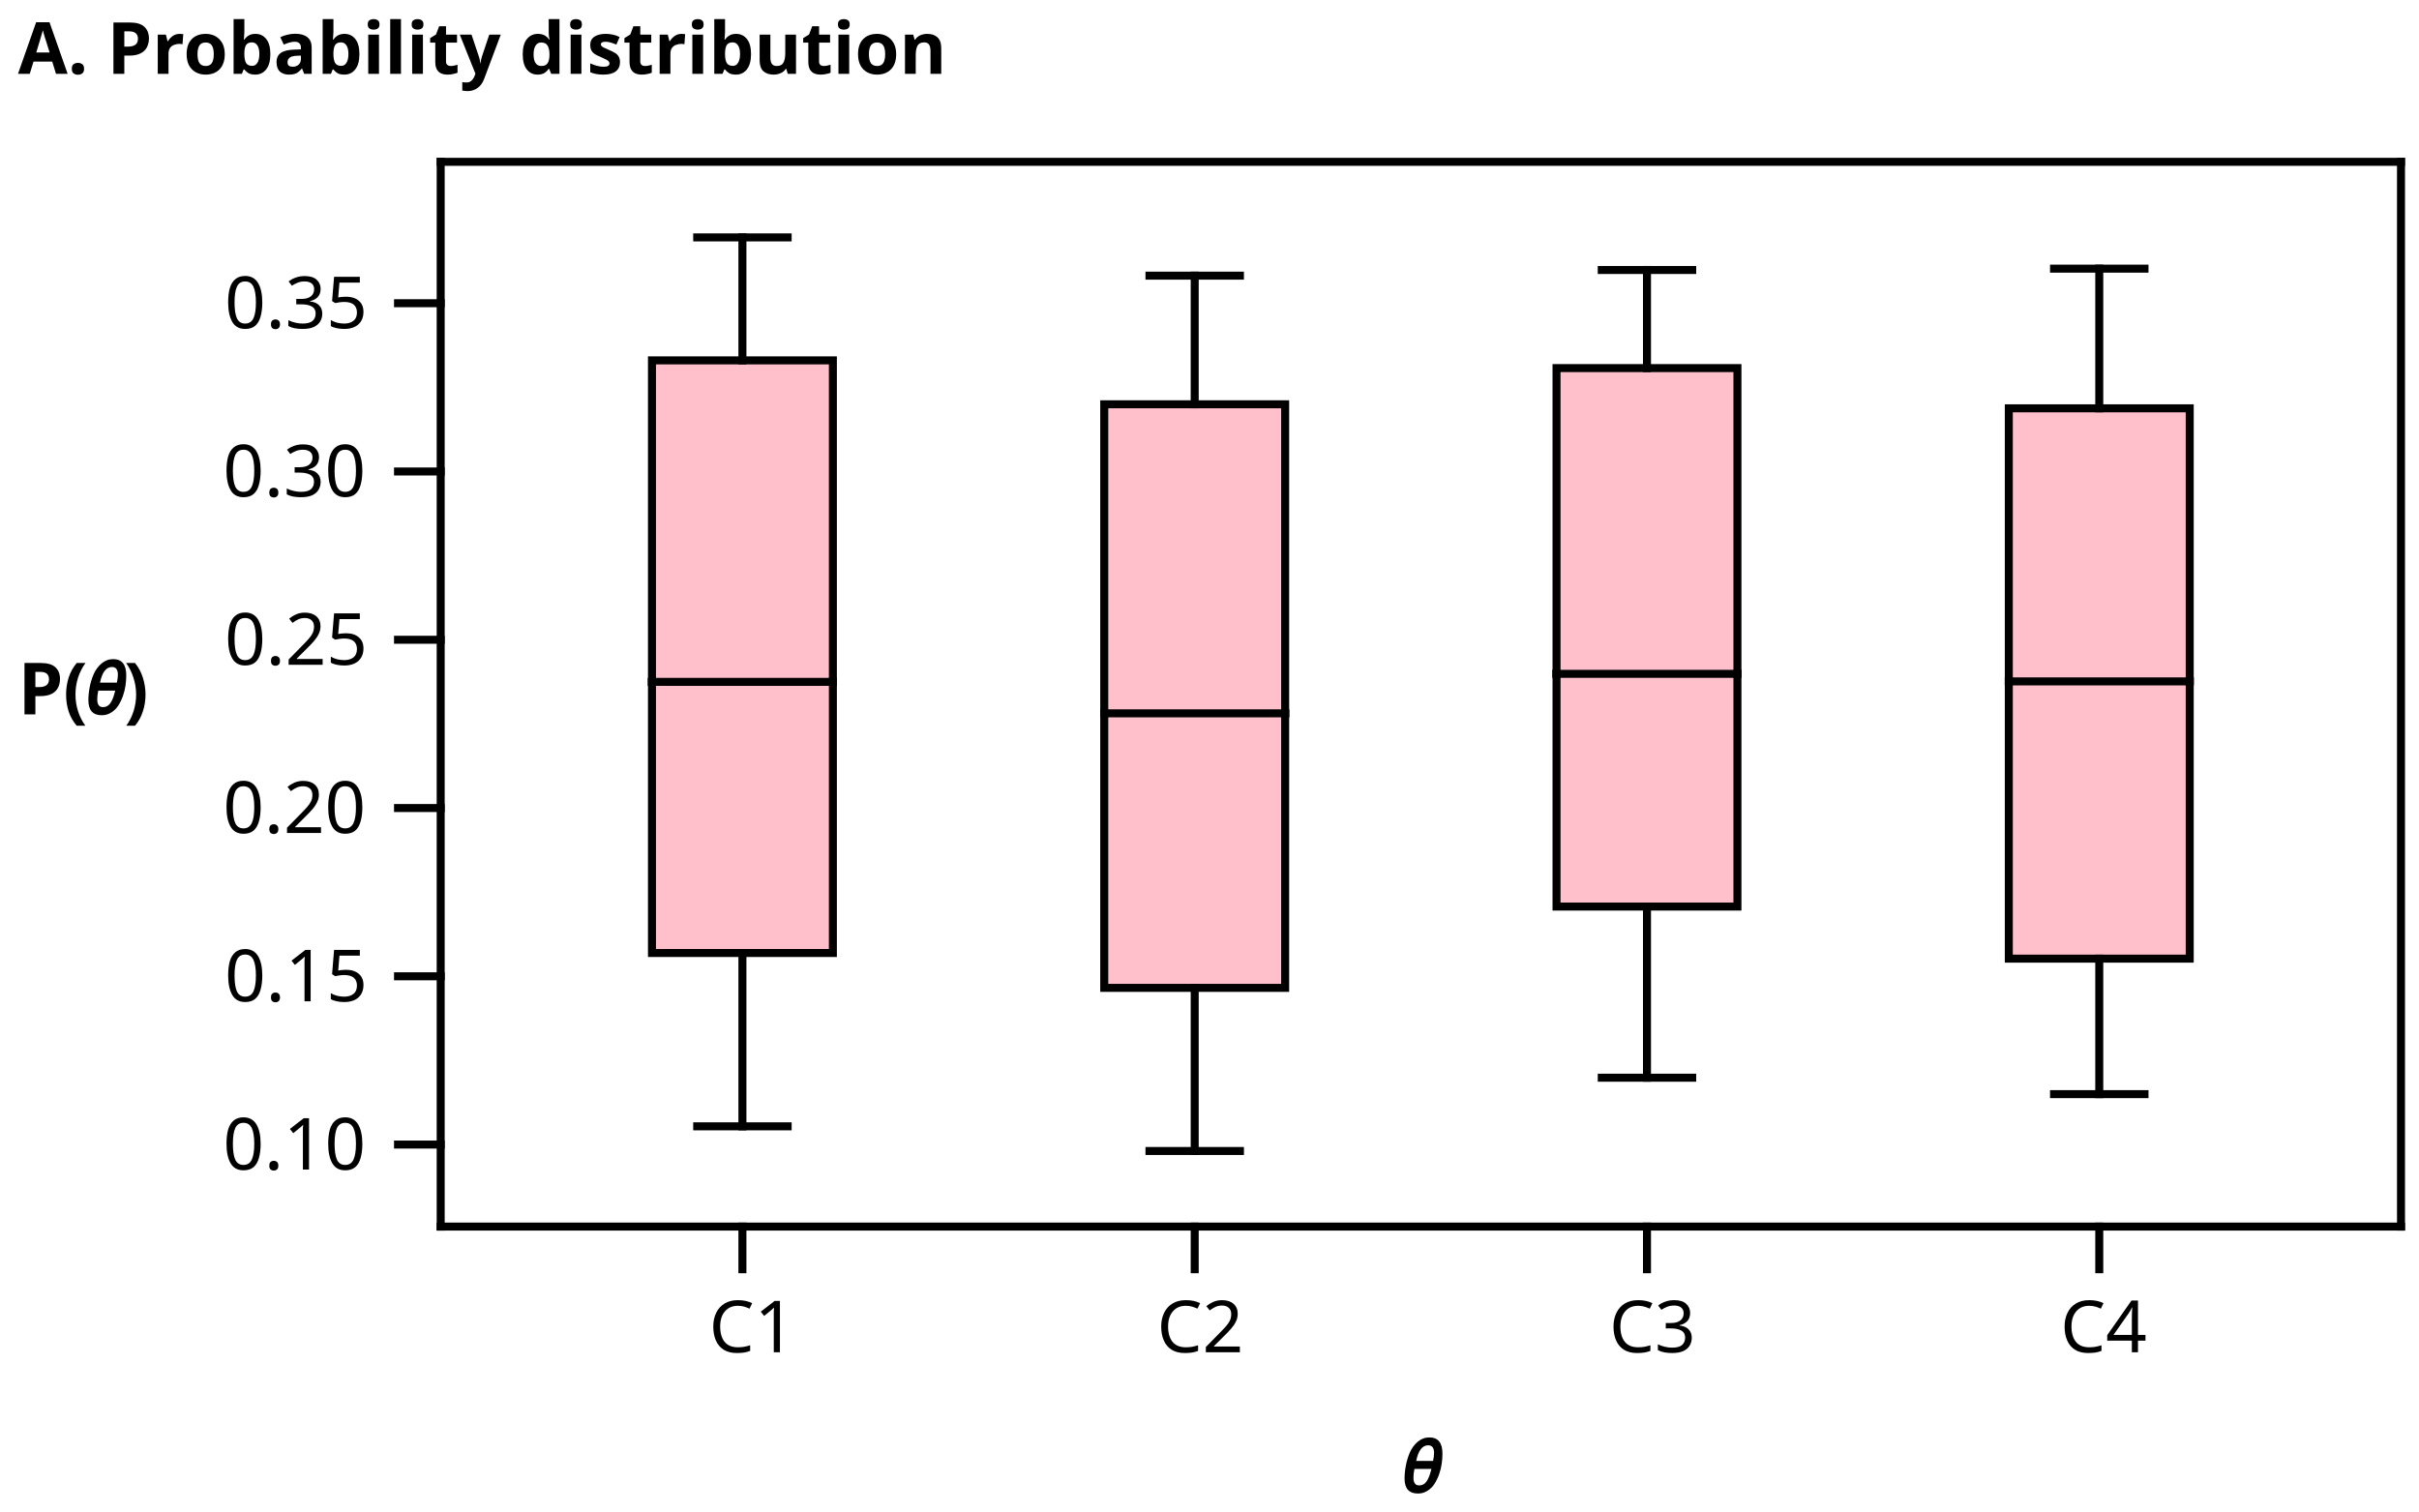
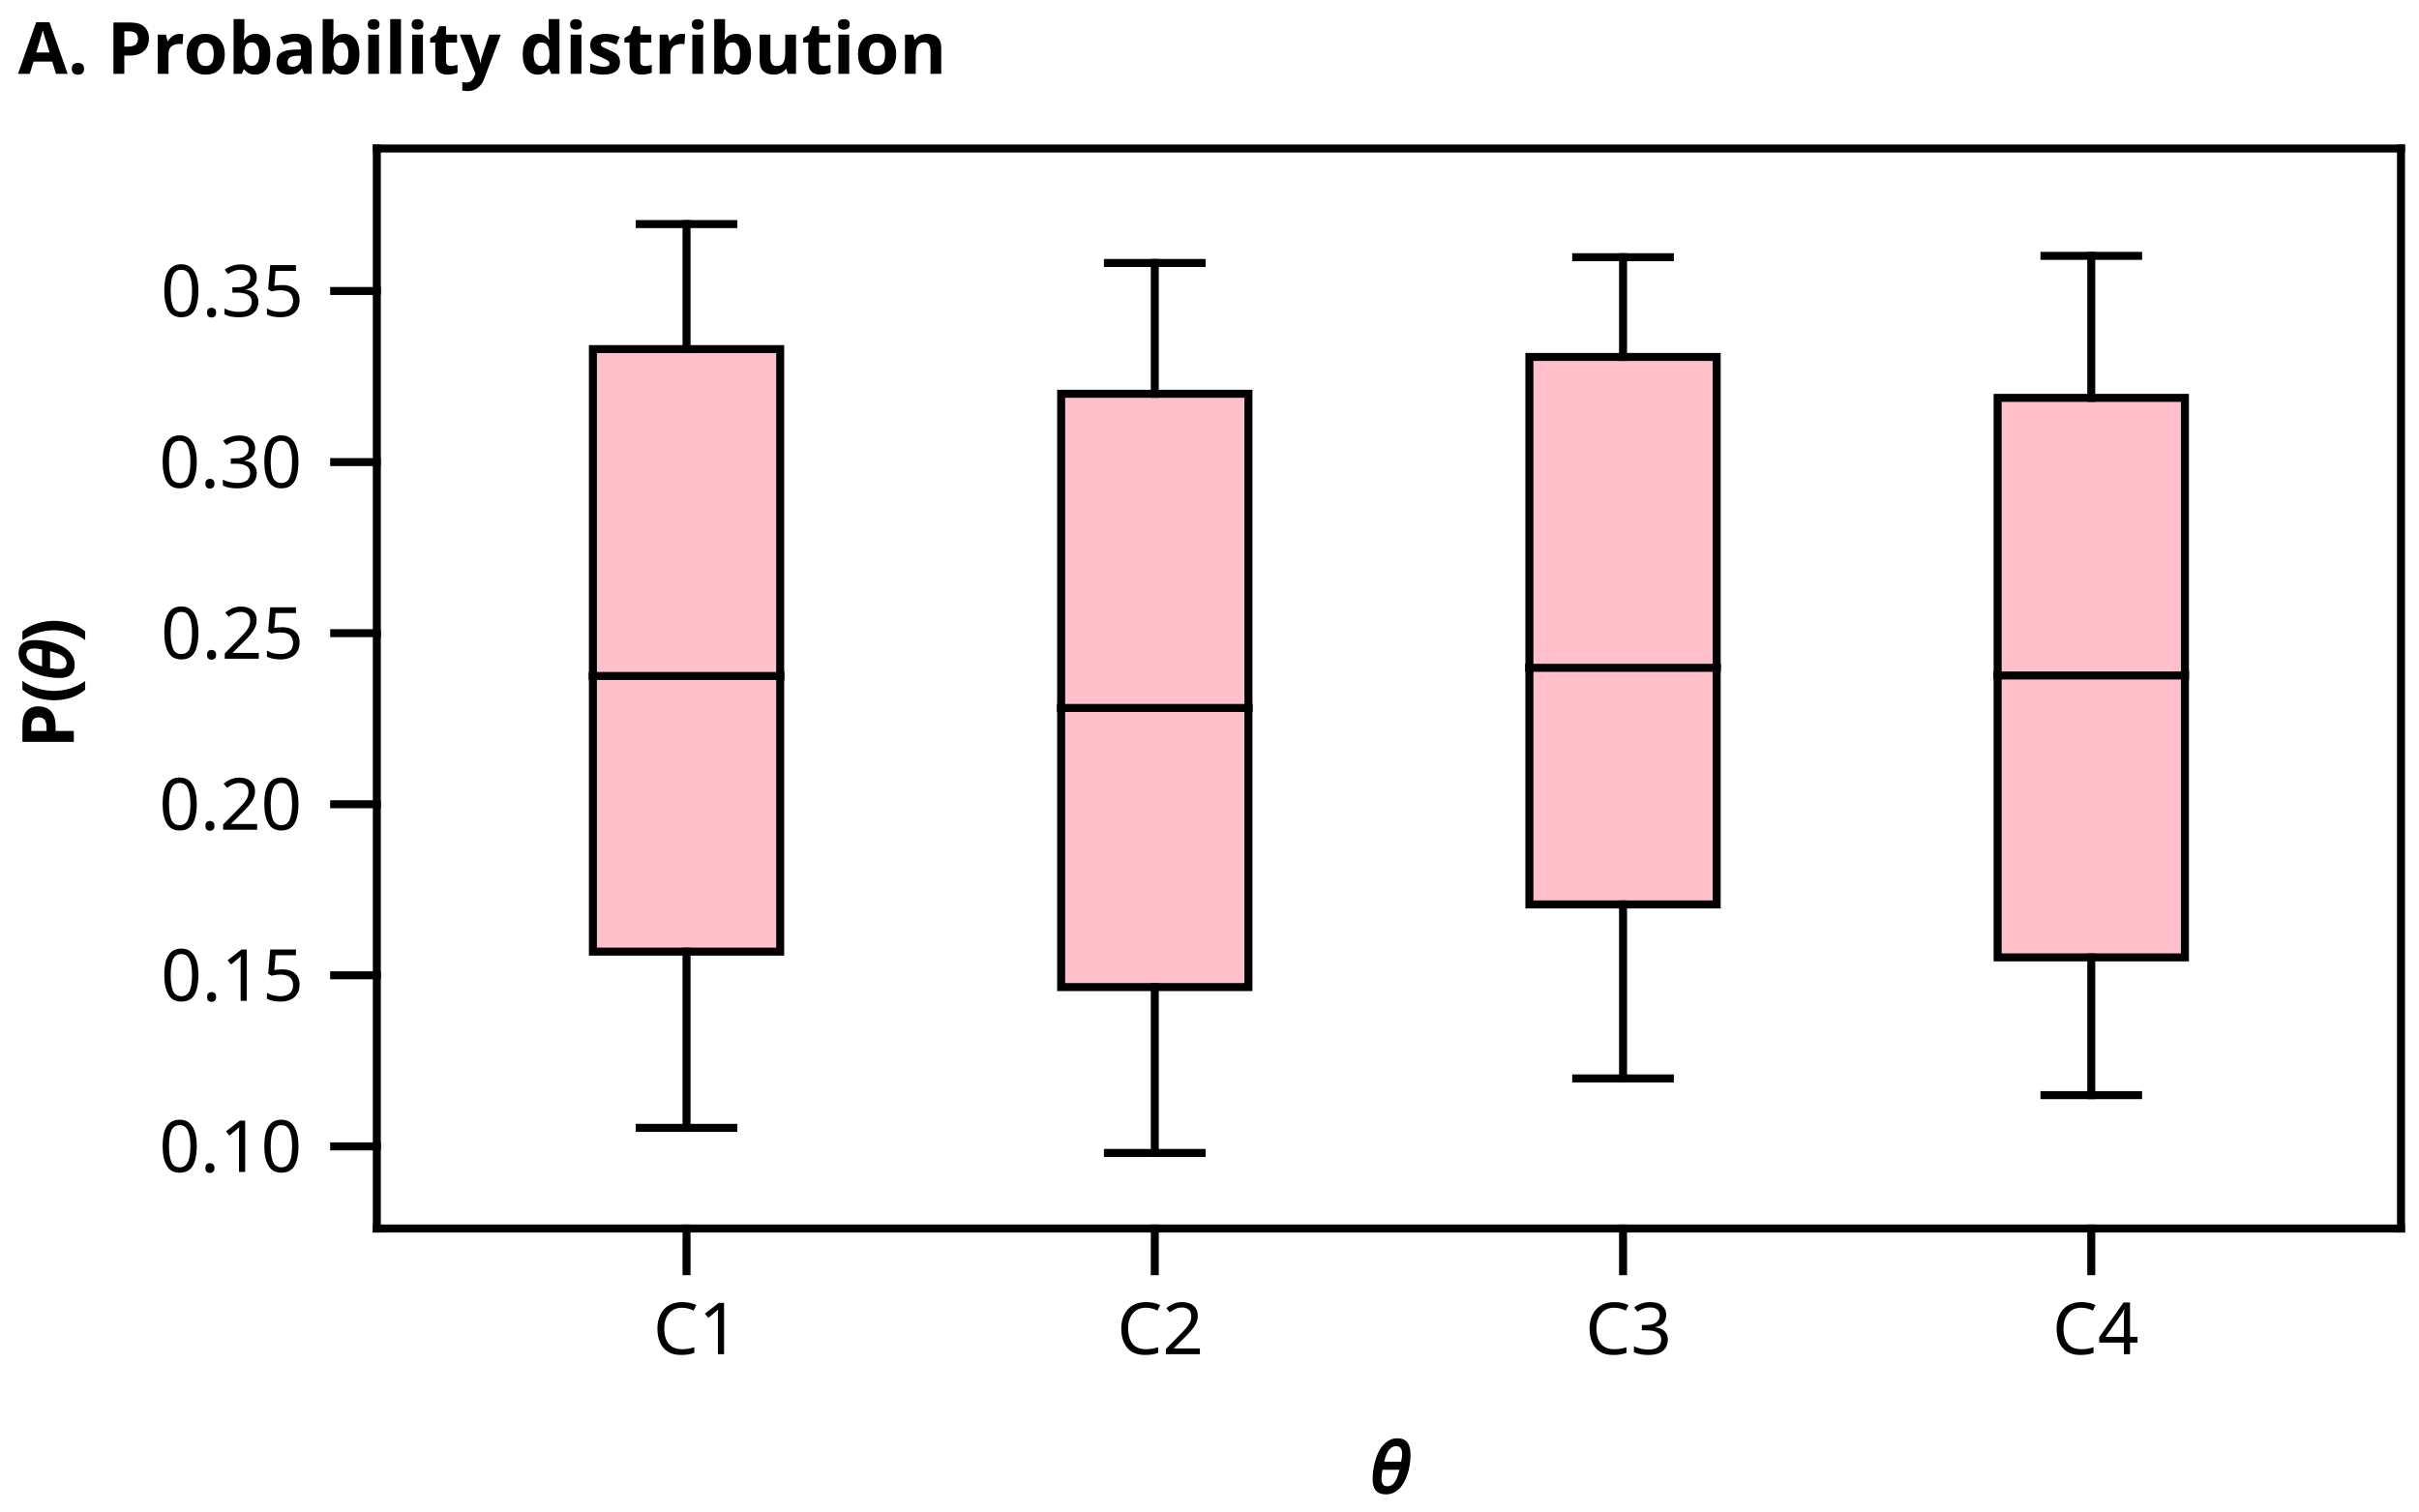
<svg xmlns="http://www.w3.org/2000/svg" width="226.77pt" height="141.731pt" viewBox="0 0 302.36 188.975">
  <g id="0" />
  <g id="1" />
  <g id="2" />
  <g id="3" />
  <g id="4" />
  <g id="5" />
  <g id="6" />
  <g id="7" />
  <g id="8" />
  <g id="9" />
  <g id="10" />
  <g id="50" />
  <g id="64" />
  <g id="66" />
  <g id="68" />
-   <path d="M 81.492 85.249L 81.492 45.055L 104.105 45.055L 104.105 85.249z" stroke="none" fill="rgba(255, 192, 203, 0.996)" opacity="1" stroke-width="1" stroke-linecap="square" />
-   <path d="M 81.492 85.249L 81.492 119.146L 104.105 119.146L 104.105 85.249z" stroke="none" fill="rgba(255, 192, 203, 0.996)" opacity="1" stroke-width="1" stroke-linecap="square" />
-   <path d="M 81.492 85.249L 81.492 45.055L 104.105 45.055L 104.105 85.249" stroke="black" fill="none" opacity="1" stroke-width="1" stroke-linecap="square" />
-   <path d="M 81.492 85.249L 81.492 119.146L 104.105 119.146L 104.105 85.249" stroke="black" fill="none" opacity="1" stroke-width="1" stroke-linecap="square" />
-   <line x1="81.492" y1="85.249" x2="104.105" y2="85.249" stroke="black" stroke-linecap="square" />
-   <line x1="92.798" y1="45.055" x2="92.798" y2="29.681" stroke="black" stroke-linecap="square" />
-   <line x1="92.798" y1="119.146" x2="92.798" y2="140.818" stroke="black" stroke-linecap="square" />
-   <line x1="87.145" y1="140.818" x2="98.451" y2="140.818" stroke="black" stroke-linecap="square" />
-   <line x1="87.145" y1="29.681" x2="98.451" y2="29.681" stroke="black" stroke-linecap="square" />
-   <path d="M 138.024 89.183L 138.024 50.546L 160.637 50.546L 160.637 89.183z" stroke="none" fill="rgba(255, 192, 203, 0.996)" opacity="1" stroke-width="1" stroke-linecap="square" />
-   <path d="M 138.024 89.183L 138.024 123.506L 160.637 123.506L 160.637 89.183z" stroke="none" fill="rgba(255, 192, 203, 0.996)" opacity="1" stroke-width="1" stroke-linecap="square" />
-   <path d="M 138.024 89.183L 138.024 50.546L 160.637 50.546L 160.637 89.183" stroke="black" fill="none" opacity="1" stroke-width="1" stroke-linecap="square" />
-   <path d="M 138.024 89.183L 138.024 123.506L 160.637 123.506L 160.637 89.183" stroke="black" fill="none" opacity="1" stroke-width="1" stroke-linecap="square" />
-   <line x1="138.024" y1="89.183" x2="160.637" y2="89.183" stroke="black" stroke-linecap="square" />
-   <line x1="149.331" y1="50.546" x2="149.331" y2="34.463" stroke="black" stroke-linecap="square" />
-   <line x1="149.331" y1="123.506" x2="149.331" y2="143.902" stroke="black" stroke-linecap="square" />
-   <line x1="143.677" y1="143.902" x2="154.984" y2="143.902" stroke="black" stroke-linecap="square" />
-   <line x1="143.677" y1="34.463" x2="154.984" y2="34.463" stroke="black" stroke-linecap="square" />
-   <path d="M 194.556 84.246L 194.556 46.02L 217.169 46.02L 217.169 84.246z" stroke="none" fill="rgba(255, 192, 203, 0.996)" opacity="1" stroke-width="1" stroke-linecap="square" />
-   <path d="M 194.556 84.246L 194.556 113.343L 217.169 113.343L 217.169 84.246z" stroke="none" fill="rgba(255, 192, 203, 0.996)" opacity="1" stroke-width="1" stroke-linecap="square" />
-   <path d="M 194.556 84.246L 194.556 46.02L 217.169 46.02L 217.169 84.246" stroke="black" fill="none" opacity="1" stroke-width="1" stroke-linecap="square" />
-   <path d="M 194.556 84.246L 194.556 113.343L 217.169 113.343L 217.169 84.246" stroke="black" fill="none" opacity="1" stroke-width="1" stroke-linecap="square" />
-   <line x1="194.556" y1="84.246" x2="217.169" y2="84.246" stroke="black" stroke-linecap="square" />
-   <line x1="205.863" y1="46.02" x2="205.863" y2="33.755" stroke="black" stroke-linecap="square" />
-   <line x1="205.863" y1="113.343" x2="205.863" y2="134.738" stroke="black" stroke-linecap="square" />
-   <line x1="200.21" y1="134.738" x2="211.516" y2="134.738" stroke="black" stroke-linecap="square" />
-   <line x1="200.21" y1="33.755" x2="211.516" y2="33.755" stroke="black" stroke-linecap="square" />
-   <path d="M 251.089 85.191L 251.089 51.05L 273.702 51.05L 273.702 85.191z" stroke="none" fill="rgba(255, 192, 203, 0.996)" opacity="1" stroke-width="1" stroke-linecap="square" />
-   <path d="M 251.089 85.191L 251.089 119.854L 273.702 119.854L 273.702 85.191z" stroke="none" fill="rgba(255, 192, 203, 0.996)" opacity="1" stroke-width="1" stroke-linecap="square" />
-   <path d="M 251.089 85.191L 251.089 51.05L 273.702 51.05L 273.702 85.191" stroke="black" fill="none" opacity="1" stroke-width="1" stroke-linecap="square" />
-   <path d="M 251.089 85.191L 251.089 119.854L 273.702 119.854L 273.702 85.191" stroke="black" fill="none" opacity="1" stroke-width="1" stroke-linecap="square" />
-   <line x1="251.089" y1="85.191" x2="273.702" y2="85.191" stroke="black" stroke-linecap="square" />
-   <line x1="262.395" y1="51.05" x2="262.395" y2="33.588" stroke="black" stroke-linecap="square" />
-   <line x1="262.395" y1="119.854" x2="262.395" y2="136.794" stroke="black" stroke-linecap="square" />
-   <line x1="256.742" y1="136.794" x2="268.048" y2="136.794" stroke="black" stroke-linecap="square" />
-   <line x1="256.742" y1="33.588" x2="268.048" y2="33.588" stroke="black" stroke-linecap="square" />
-   <text id="47" x="2.25" y="9.234" fill="black" font-family="Ubuntu" font-weight="bold" font-size="9" text-anchor="start" alignment-baseline="baseline">A. Probability distribution</text>
-   <text id="48" x="175.468" y="186.617" fill="black" font-family="Ubuntu" font-weight="bold" font-size="9" text-anchor="start" alignment-baseline="baseline">𝜃</text>
-   <text id="49" x="2.25" y="89.312" fill="black" font-family="Ubuntu" font-weight="bold" font-size="9" text-anchor="start" alignment-baseline="baseline">P(𝜃)</text>
-   <line x1="55.083" y1="20.232" x2="55.083" y2="153.351" stroke="black" stroke-linecap="square" />
-   <line x1="49.75" y1="143.098" x2="55.083" y2="143.098" stroke="black" stroke-linecap="square" />
-   <line x1="49.75" y1="122.06" x2="55.083" y2="122.06" stroke="black" stroke-linecap="square" />
-   <line x1="49.75" y1="101.022" x2="55.083" y2="101.022" stroke="black" stroke-linecap="square" />
-   <line x1="49.75" y1="79.985" x2="55.083" y2="79.985" stroke="black" stroke-linecap="square" />
-   <line x1="49.75" y1="58.947" x2="55.083" y2="58.947" stroke="black" stroke-linecap="square" />
-   <line x1="49.75" y1="37.909" x2="55.083" y2="37.909" stroke="black" stroke-linecap="square" />
-   <text id="58" x="27.875" y="146.221" fill="black" font-family="Ubuntu" font-weight="regular" font-size="9" text-anchor="start" alignment-baseline="baseline">0.10</text>
-   <text id="59" x="28.082" y="125.183" fill="black" font-family="Ubuntu" font-weight="regular" font-size="9" text-anchor="start" alignment-baseline="baseline">0.15</text>
-   <text id="60" x="27.875" y="104.145" fill="black" font-family="Ubuntu" font-weight="regular" font-size="9" text-anchor="start" alignment-baseline="baseline">0.20</text>
-   <text id="61" x="28.082" y="83.108" fill="black" font-family="Ubuntu" font-weight="regular" font-size="9" text-anchor="start" alignment-baseline="baseline">0.25</text>
-   <text id="62" x="27.875" y="62.07" fill="black" font-family="Ubuntu" font-weight="regular" font-size="9" text-anchor="start" alignment-baseline="baseline">0.30</text>
-   <text id="63" x="28.082" y="41.032" fill="black" font-family="Ubuntu" font-weight="regular" font-size="9" text-anchor="start" alignment-baseline="baseline">0.35</text>
-   <line x1="55.083" y1="20.232" x2="300.11" y2="20.232" stroke="black" stroke-linecap="square" />
-   <line x1="300.11" y1="20.232" x2="300.11" y2="153.351" stroke="black" stroke-linecap="square" />
-   <line x1="55.083" y1="153.351" x2="300.11" y2="153.351" stroke="black" stroke-linecap="square" />
-   <line x1="92.798" y1="153.351" x2="92.798" y2="158.684" stroke="black" stroke-linecap="square" />
-   <text id="71" x="88.609" y="169.065" fill="black" font-family="Ubuntu" font-weight="regular" font-size="9" text-anchor="start" alignment-baseline="baseline">C1</text>
-   <line x1="149.331" y1="153.351" x2="149.331" y2="158.684" stroke="black" stroke-linecap="square" />
-   <text id="73" x="144.597" y="169.065" fill="black" font-family="Ubuntu" font-weight="regular" font-size="9" text-anchor="start" alignment-baseline="baseline">C2</text>
-   <line x1="205.863" y1="153.351" x2="205.863" y2="158.684" stroke="black" stroke-linecap="square" />
-   <text id="75" x="201.133" y="169.065" fill="black" font-family="Ubuntu" font-weight="regular" font-size="9" text-anchor="start" alignment-baseline="baseline">C3</text>
-   <line x1="262.395" y1="153.351" x2="262.395" y2="158.684" stroke="black" stroke-linecap="square" />
-   <text id="77" x="257.517" y="169.065" fill="black" font-family="Ubuntu" font-weight="regular" font-size="9" text-anchor="start" alignment-baseline="baseline">C4</text>
+   <path d="M 74.108 84.513L 74.108 43.647L 97.519 43.647L 97.519 84.513z" stroke="none" fill="rgba(255, 192, 203, 0.996)" opacity="1" stroke-width="1" stroke-linecap="square" />
+   <path d="M 74.108 84.513L 74.108 118.976L 97.519 118.976L 97.519 84.513z" stroke="none" fill="rgba(255, 192, 203, 0.996)" opacity="1" stroke-width="1" stroke-linecap="square" />
+   <path d="M 74.108 84.513L 74.108 43.647L 97.519 43.647L 97.519 84.513" stroke="black" fill="none" opacity="1" stroke-width="1" stroke-linecap="square" />
+   <path d="M 74.108 84.513L 74.108 118.976L 97.519 118.976L 97.519 84.513" stroke="black" fill="none" opacity="1" stroke-width="1" stroke-linecap="square" />
+   <line x1="74.108" y1="84.513" x2="97.519" y2="84.513" stroke="black" stroke-linecap="square" />
+   <line x1="85.813" y1="43.647" x2="85.813" y2="28.016" stroke="black" stroke-linecap="square" />
+   <line x1="85.813" y1="118.976" x2="85.813" y2="141.009" stroke="black" stroke-linecap="square" />
+   <line x1="79.96" y1="141.009" x2="91.666" y2="141.009" stroke="black" stroke-linecap="square" />
+   <line x1="79.96" y1="28.016" x2="91.666" y2="28.016" stroke="black" stroke-linecap="square" />
+   <path d="M 132.636 88.512L 132.636 49.23L 156.047 49.23L 156.047 88.512z" stroke="none" fill="rgba(255, 192, 203, 0.996)" opacity="1" stroke-width="1" stroke-linecap="square" />
+   <path d="M 132.636 88.512L 132.636 123.408L 156.047 123.408L 156.047 88.512z" stroke="none" fill="rgba(255, 192, 203, 0.996)" opacity="1" stroke-width="1" stroke-linecap="square" />
+   <path d="M 132.636 88.512L 132.636 49.23L 156.047 49.23L 156.047 88.512" stroke="black" fill="none" opacity="1" stroke-width="1" stroke-linecap="square" />
+   <path d="M 132.636 88.512L 132.636 123.408L 156.047 123.408L 156.047 88.512" stroke="black" fill="none" opacity="1" stroke-width="1" stroke-linecap="square" />
+   <line x1="132.636" y1="88.512" x2="156.047" y2="88.512" stroke="black" stroke-linecap="square" />
+   <line x1="144.341" y1="49.23" x2="144.341" y2="32.878" stroke="black" stroke-linecap="square" />
+   <line x1="144.341" y1="123.408" x2="144.341" y2="144.145" stroke="black" stroke-linecap="square" />
+   <line x1="138.488" y1="144.145" x2="150.194" y2="144.145" stroke="black" stroke-linecap="square" />
+   <line x1="138.488" y1="32.878" x2="150.194" y2="32.878" stroke="black" stroke-linecap="square" />
+   <path d="M 191.164 83.493L 191.164 44.628L 214.575 44.628L 214.575 83.493z" stroke="none" fill="rgba(255, 192, 203, 0.996)" opacity="1" stroke-width="1" stroke-linecap="square" />
+   <path d="M 191.164 83.493L 191.164 113.075L 214.575 113.075L 214.575 83.493z" stroke="none" fill="rgba(255, 192, 203, 0.996)" opacity="1" stroke-width="1" stroke-linecap="square" />
+   <path d="M 191.164 83.493L 191.164 44.628L 214.575 44.628L 214.575 83.493" stroke="black" fill="none" opacity="1" stroke-width="1" stroke-linecap="square" />
+   <path d="M 191.164 83.493L 191.164 113.075L 214.575 113.075L 214.575 83.493" stroke="black" fill="none" opacity="1" stroke-width="1" stroke-linecap="square" />
+   <line x1="191.164" y1="83.493" x2="214.575" y2="83.493" stroke="black" stroke-linecap="square" />
+   <line x1="202.869" y1="44.628" x2="202.869" y2="32.158" stroke="black" stroke-linecap="square" />
+   <line x1="202.869" y1="113.075" x2="202.869" y2="134.828" stroke="black" stroke-linecap="square" />
+   <line x1="197.016" y1="134.828" x2="208.722" y2="134.828" stroke="black" stroke-linecap="square" />
+   <line x1="197.016" y1="32.158" x2="208.722" y2="32.158" stroke="black" stroke-linecap="square" />
+   <path d="M 249.692 84.454L 249.692 49.742L 273.103 49.742L 273.103 84.454z" stroke="none" fill="rgba(255, 192, 203, 0.996)" opacity="1" stroke-width="1" stroke-linecap="square" />
+   <path d="M 249.692 84.454L 249.692 119.695L 273.103 119.695L 273.103 84.454z" stroke="none" fill="rgba(255, 192, 203, 0.996)" opacity="1" stroke-width="1" stroke-linecap="square" />
+   <path d="M 249.692 84.454L 249.692 49.742L 273.103 49.742L 273.103 84.454" stroke="black" fill="none" opacity="1" stroke-width="1" stroke-linecap="square" />
+   <path d="M 249.692 84.454L 249.692 119.695L 273.103 119.695L 273.103 84.454" stroke="black" fill="none" opacity="1" stroke-width="1" stroke-linecap="square" />
+   <line x1="249.692" y1="84.454" x2="273.103" y2="84.454" stroke="black" stroke-linecap="square" />
+   <line x1="261.397" y1="49.742" x2="261.397" y2="31.989" stroke="black" stroke-linecap="square" />
+   <line x1="261.397" y1="119.695" x2="261.397" y2="136.919" stroke="black" stroke-linecap="square" />
+   <line x1="255.544" y1="136.919" x2="267.25" y2="136.919" stroke="black" stroke-linecap="square" />
+   <line x1="255.544" y1="31.989" x2="267.25" y2="31.989" stroke="black" stroke-linecap="square" />
+   <text id="47" fill="black" font-family="Ubuntu" font-weight="bold" font-size="9" text-anchor="start" alignment-baseline="baseline" x="2.25" y="9.234">A. Probability distribution</text>
+   <text id="48" fill="black" font-family="Ubuntu" font-weight="bold" font-size="9" text-anchor="start" alignment-baseline="baseline" x="171.477" y="186.725">𝜃</text>
+   <text id="49" fill="black" font-family="Ubuntu" font-weight="bold" font-size="9" text-anchor="start" alignment-baseline="baseline" x="0" y="0" transform="translate(9.225, 93.55967) rotate(-90)">P(𝜃)</text>
+   <line x1="47.1" y1="18.567" x2="47.1" y2="153.594" stroke="black" stroke-linecap="square" />
+   <line x1="41.767" y1="143.327" x2="47.1" y2="143.327" stroke="black" stroke-linecap="square" />
+   <line x1="41.767" y1="121.938" x2="47.1" y2="121.938" stroke="black" stroke-linecap="square" />
+   <line x1="41.767" y1="100.549" x2="47.1" y2="100.549" stroke="black" stroke-linecap="square" />
+   <line x1="41.767" y1="79.16" x2="47.1" y2="79.16" stroke="black" stroke-linecap="square" />
+   <line x1="41.767" y1="57.771" x2="47.1" y2="57.771" stroke="black" stroke-linecap="square" />
+   <line x1="41.767" y1="36.382" x2="47.1" y2="36.382" stroke="black" stroke-linecap="square" />
+   <text id="58" fill="black" font-family="Ubuntu" font-weight="normal" font-size="9" text-anchor="start" alignment-baseline="baseline" x="19.892" y="146.518">0.10</text>
+   <text id="59" fill="black" font-family="Ubuntu" font-weight="normal" font-size="9" text-anchor="start" alignment-baseline="baseline" x="20.099" y="125.129">0.15</text>
+   <text id="60" fill="black" font-family="Ubuntu" font-weight="normal" font-size="9" text-anchor="start" alignment-baseline="baseline" x="19.892" y="103.739">0.20</text>
+   <text id="61" fill="black" font-family="Ubuntu" font-weight="normal" font-size="9" text-anchor="start" alignment-baseline="baseline" x="20.099" y="82.35">0.25</text>
+   <text id="62" fill="black" font-family="Ubuntu" font-weight="normal" font-size="9" text-anchor="start" alignment-baseline="baseline" x="19.892" y="60.961">0.30</text>
+   <text id="63" fill="black" font-family="Ubuntu" font-weight="normal" font-size="9" text-anchor="start" alignment-baseline="baseline" x="20.099" y="39.572">0.35</text>
+   <line x1="47.1" y1="18.567" x2="300.11" y2="18.567" stroke="black" stroke-linecap="square" />
+   <line x1="300.11" y1="18.567" x2="300.11" y2="153.594" stroke="black" stroke-linecap="square" />
+   <line x1="47.1" y1="153.594" x2="300.11" y2="153.594" stroke="black" stroke-linecap="square" />
+   <line x1="85.813" y1="153.594" x2="85.813" y2="158.927" stroke="black" stroke-linecap="square" />
+   <text id="71" fill="black" font-family="Ubuntu" font-weight="normal" font-size="9" text-anchor="start" alignment-baseline="baseline" x="81.624" y="169.308">C1</text>
+   <line x1="144.341" y1="153.594" x2="144.341" y2="158.927" stroke="black" stroke-linecap="square" />
+   <text id="73" fill="black" font-family="Ubuntu" font-weight="normal" font-size="9" text-anchor="start" alignment-baseline="baseline" x="139.607" y="169.308">C2</text>
+   <line x1="202.869" y1="153.594" x2="202.869" y2="158.927" stroke="black" stroke-linecap="square" />
+   <text id="75" fill="black" font-family="Ubuntu" font-weight="normal" font-size="9" text-anchor="start" alignment-baseline="baseline" x="198.14" y="169.308">C3</text>
+   <line x1="261.397" y1="153.594" x2="261.397" y2="158.927" stroke="black" stroke-linecap="square" />
+   <text id="77" fill="black" font-family="Ubuntu" font-weight="normal" font-size="9" text-anchor="start" alignment-baseline="baseline" x="256.519" y="169.308">C4</text>
</svg>
